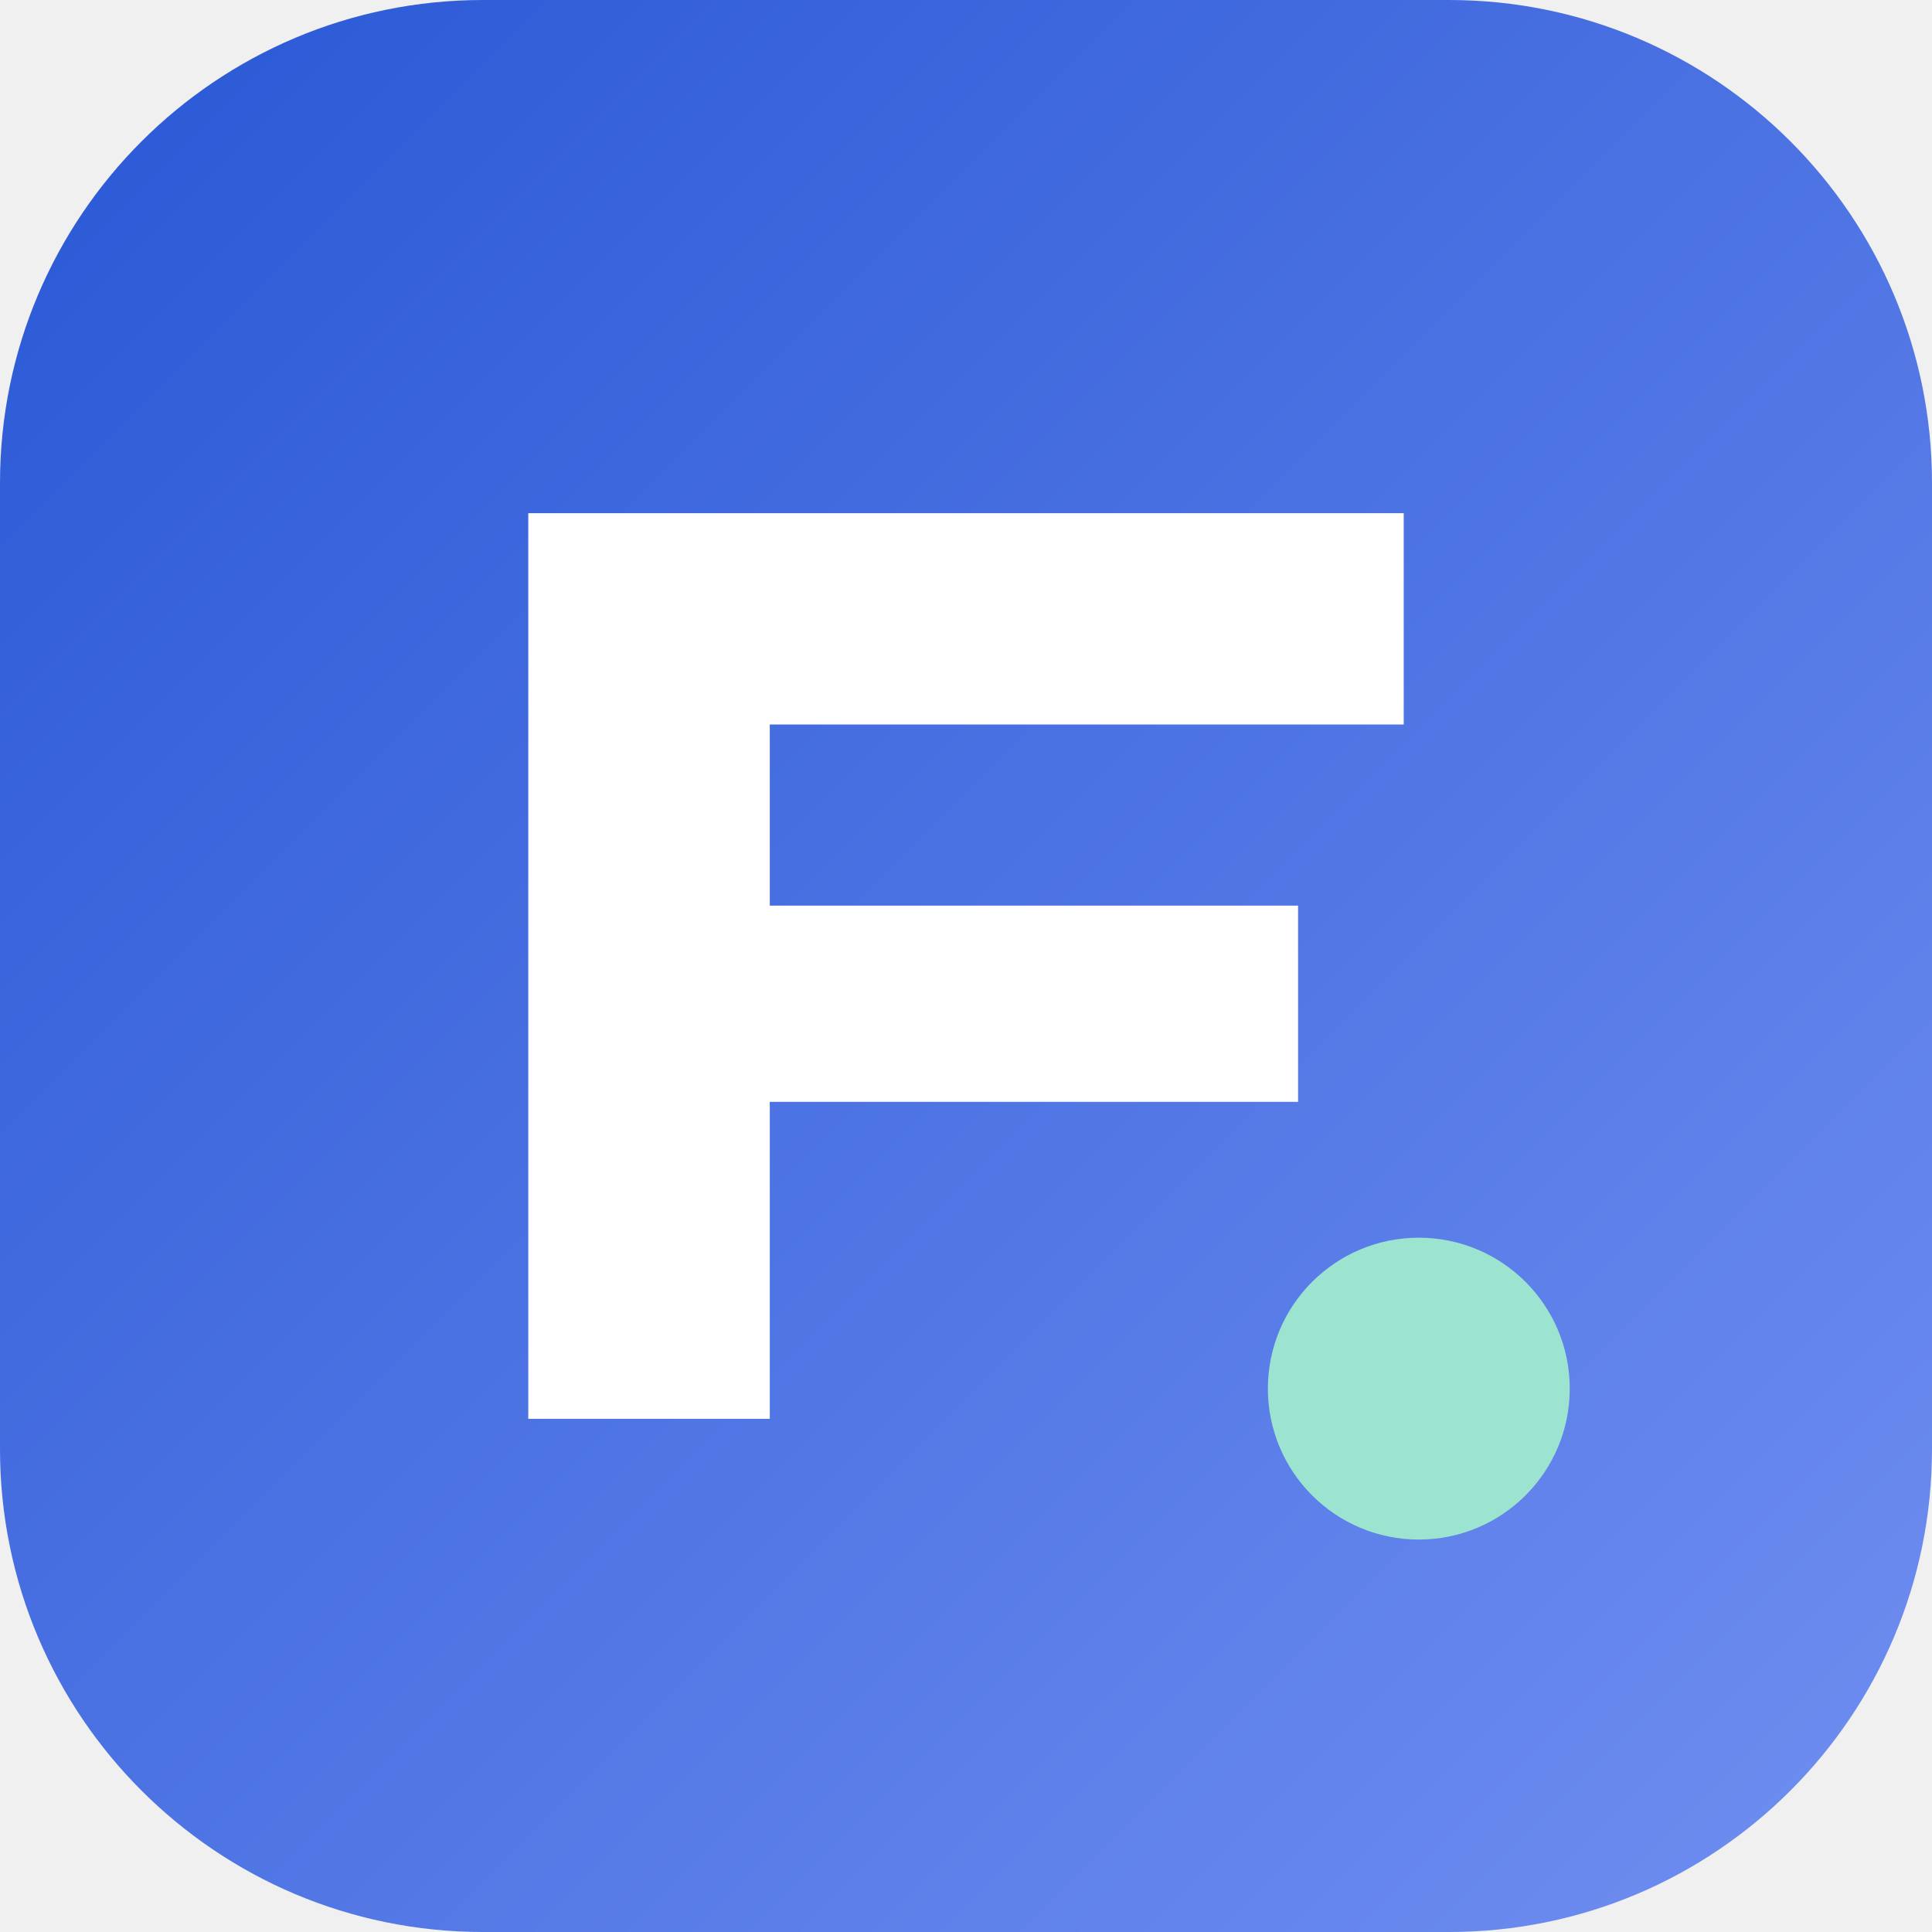
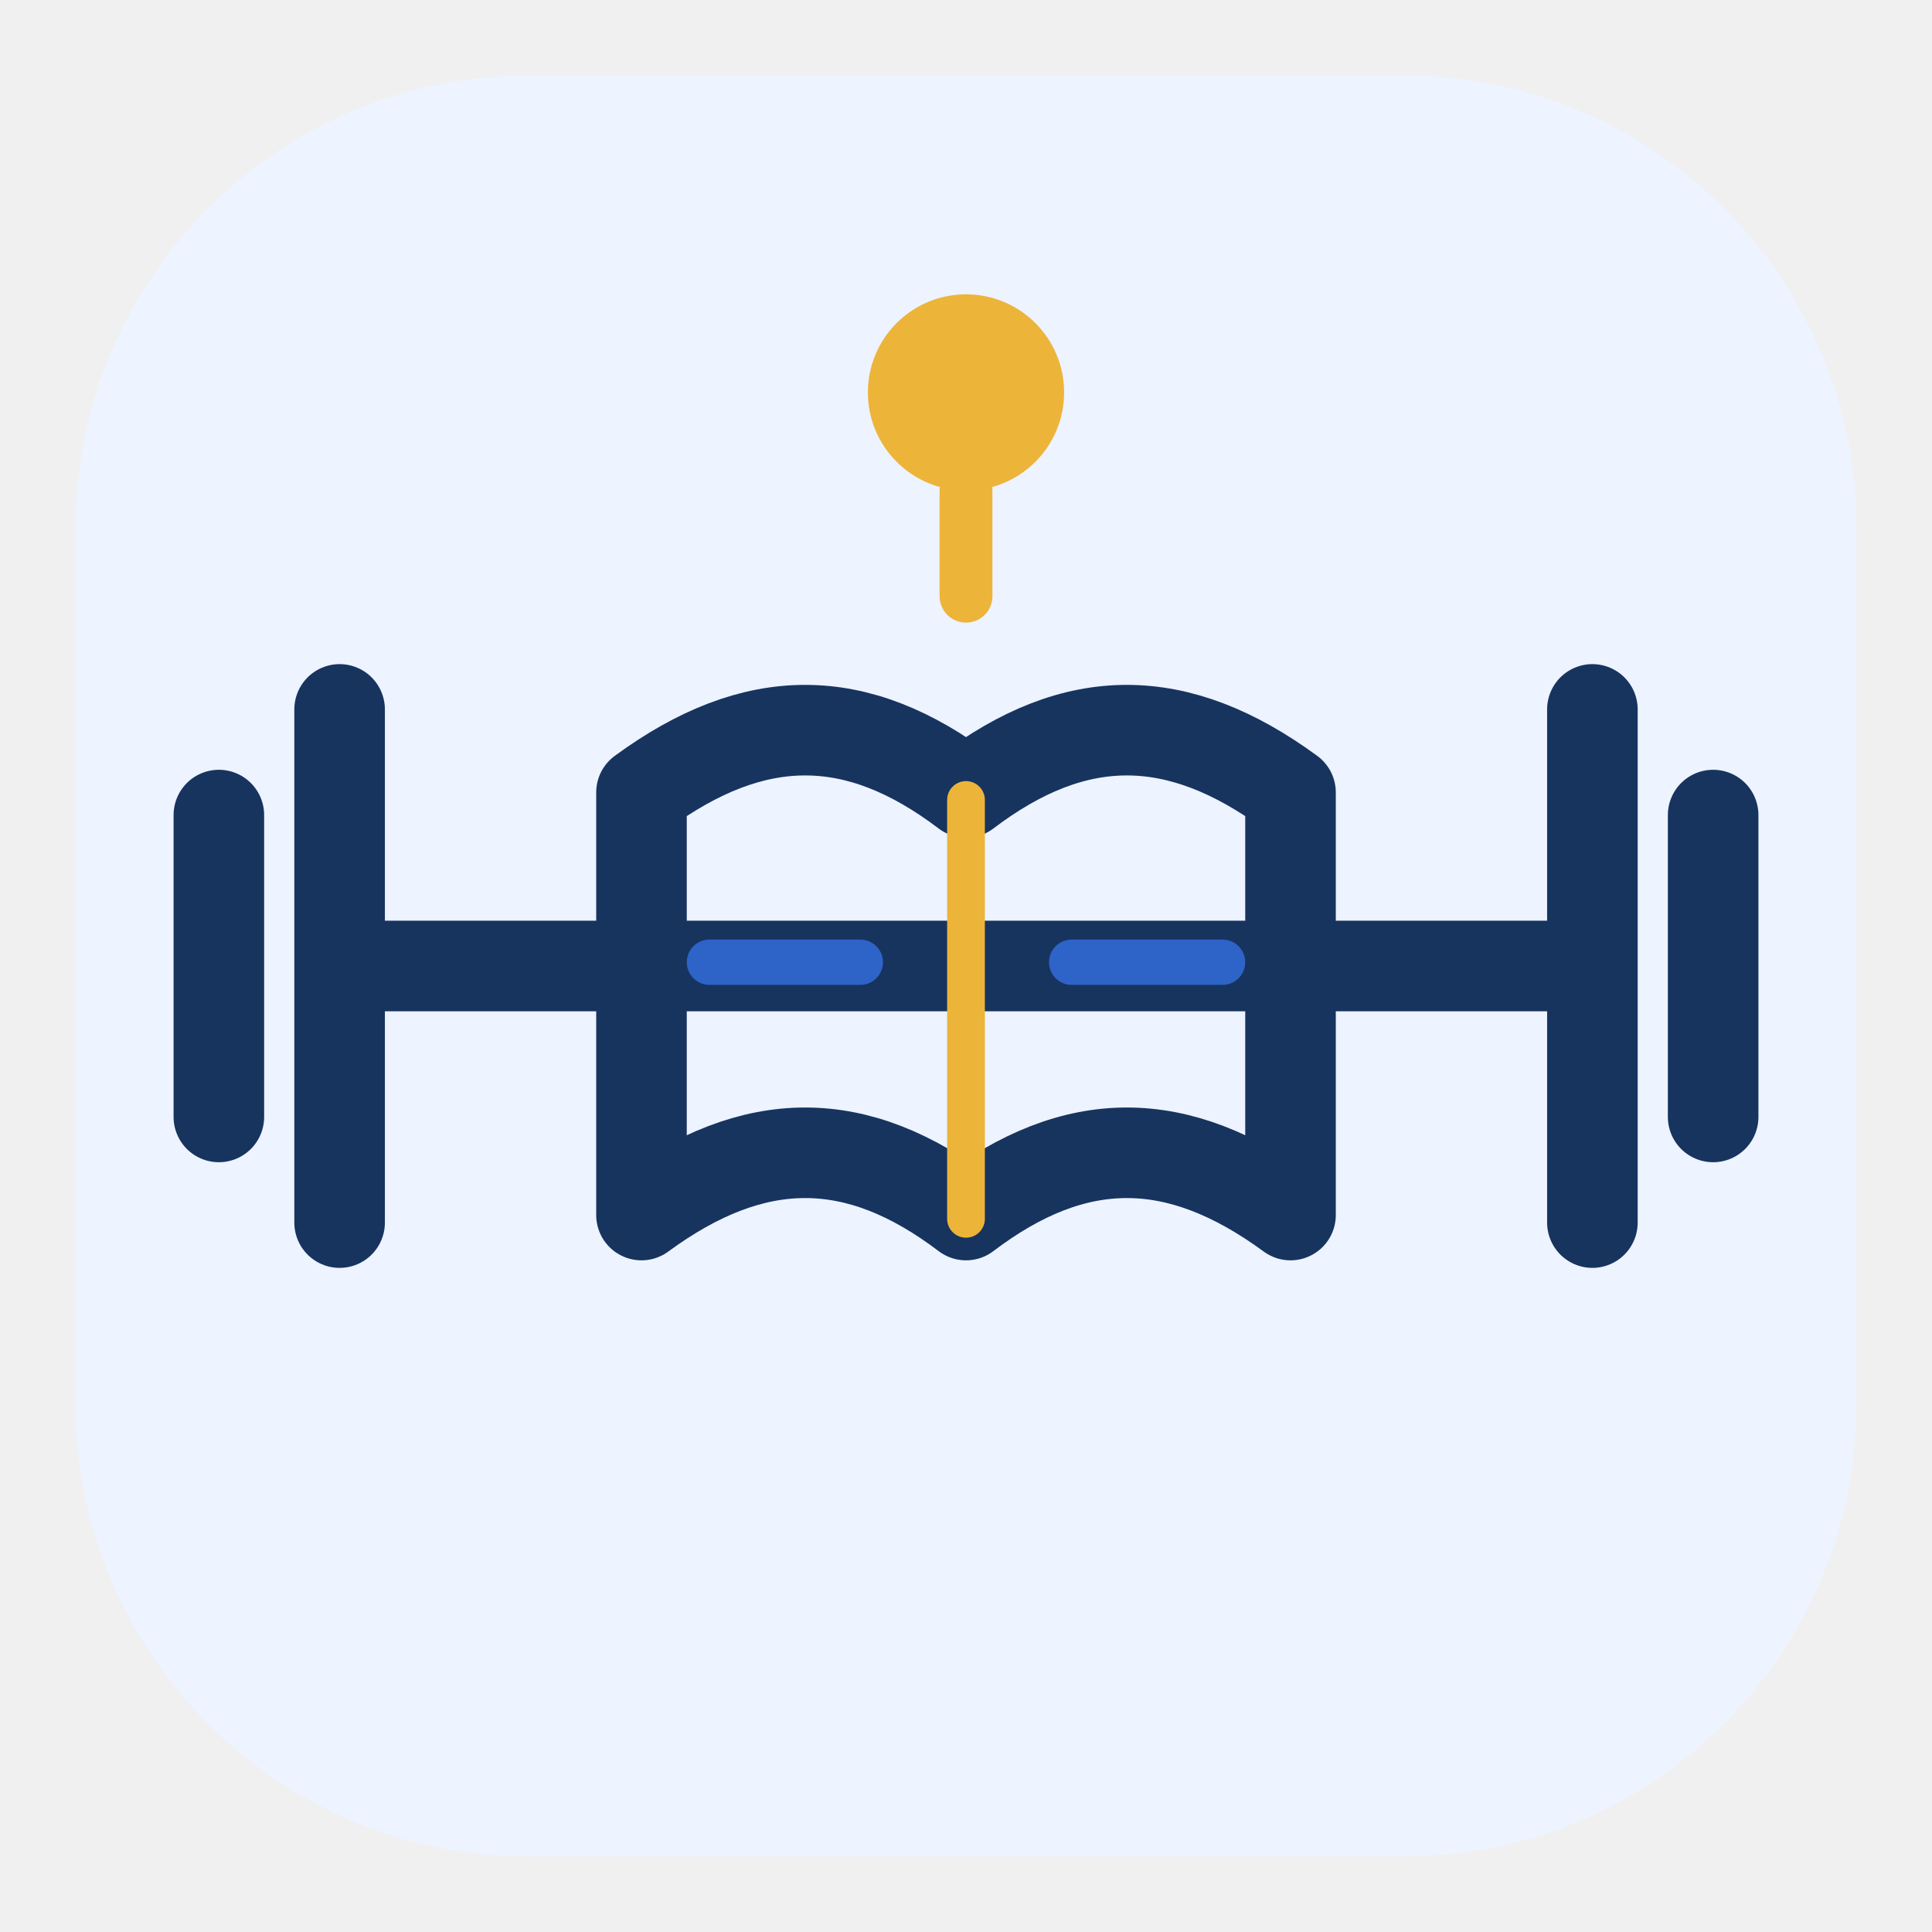
- <svg xmlns="http://www.w3.org/2000/svg" viewBox="0 0 128 128">
-   <defs>
-     <linearGradient id="g" x1="0" y1="0" x2="1" y2="1">
-       <stop stop-color="#2857d5" />
-       <stop offset="1" stop-color="#718ff1" />
-     </linearGradient>
-   </defs>
-   <rect width="128" height="128" rx="32" fill="url(#g)" />
-   <path d="M35 34h58v14H51v12h35v13H51v21H35z" fill="#fff" />
-   <circle cx="94" cy="92" r="10" fill="#9ce4d0" />
+ <svg xmlns="http://www.w3.org/2000/svg" viewBox="0 0 512 512">
+   <rect x="20" y="20" width="472" height="472" rx="120" fill="#edf3ff" />
+   <g fill="none" stroke="#17345f" stroke-width="24" stroke-linecap="round" stroke-linejoin="round">
+     <path d="M90 188v136m-32-108v80m364-108v136m32-108v80M90 256h332" />
+     <path d="M170 210c30-22 57-22 86 0 29-22 56-22 86 0v112c-30-22-57-22-86 0-29-22-56-22-86 0z" />
+   </g>
+   <path d="M256 212v111" stroke="#edb43a" stroke-width="10" stroke-linecap="round" />
+   <path d="M188 255h40m56 0h40" stroke="#2e63c8" stroke-width="12" stroke-linecap="round" />
+   <circle cx="256" cy="104" r="26" fill="#edb43a" />
+   <path d="M256 130v28" stroke="#edb43a" stroke-width="14" stroke-linecap="round" />
</svg>
